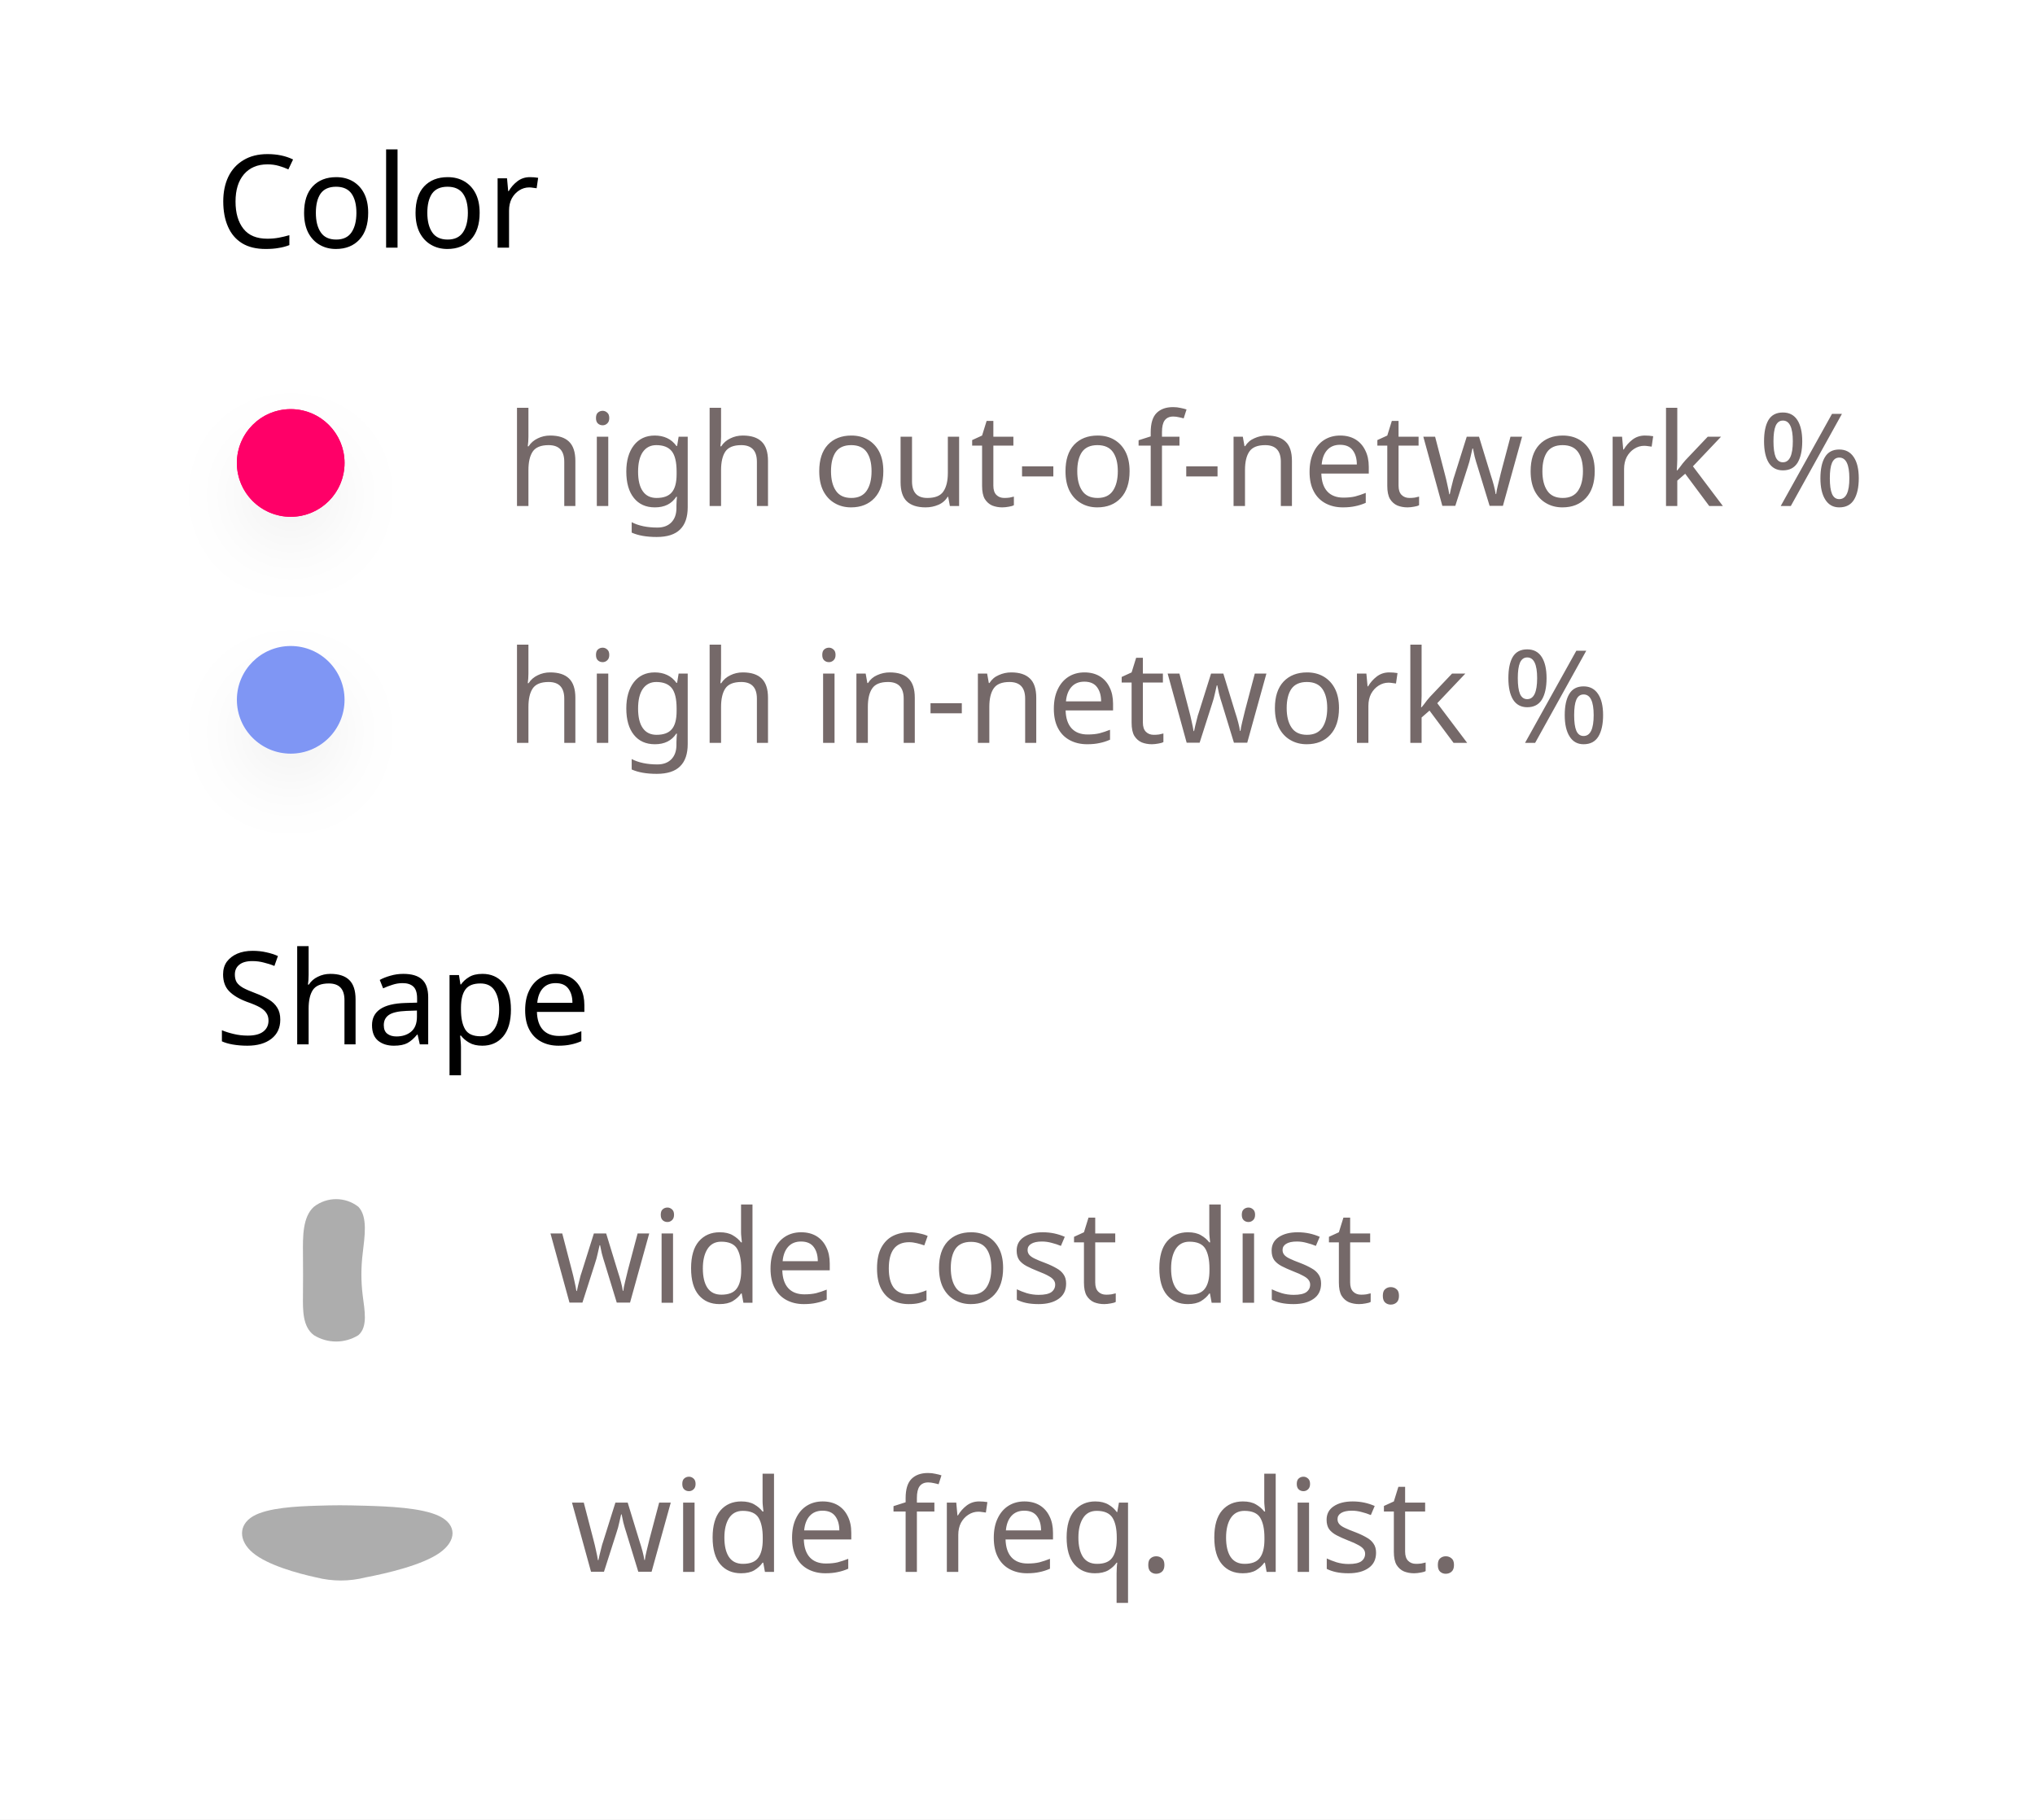
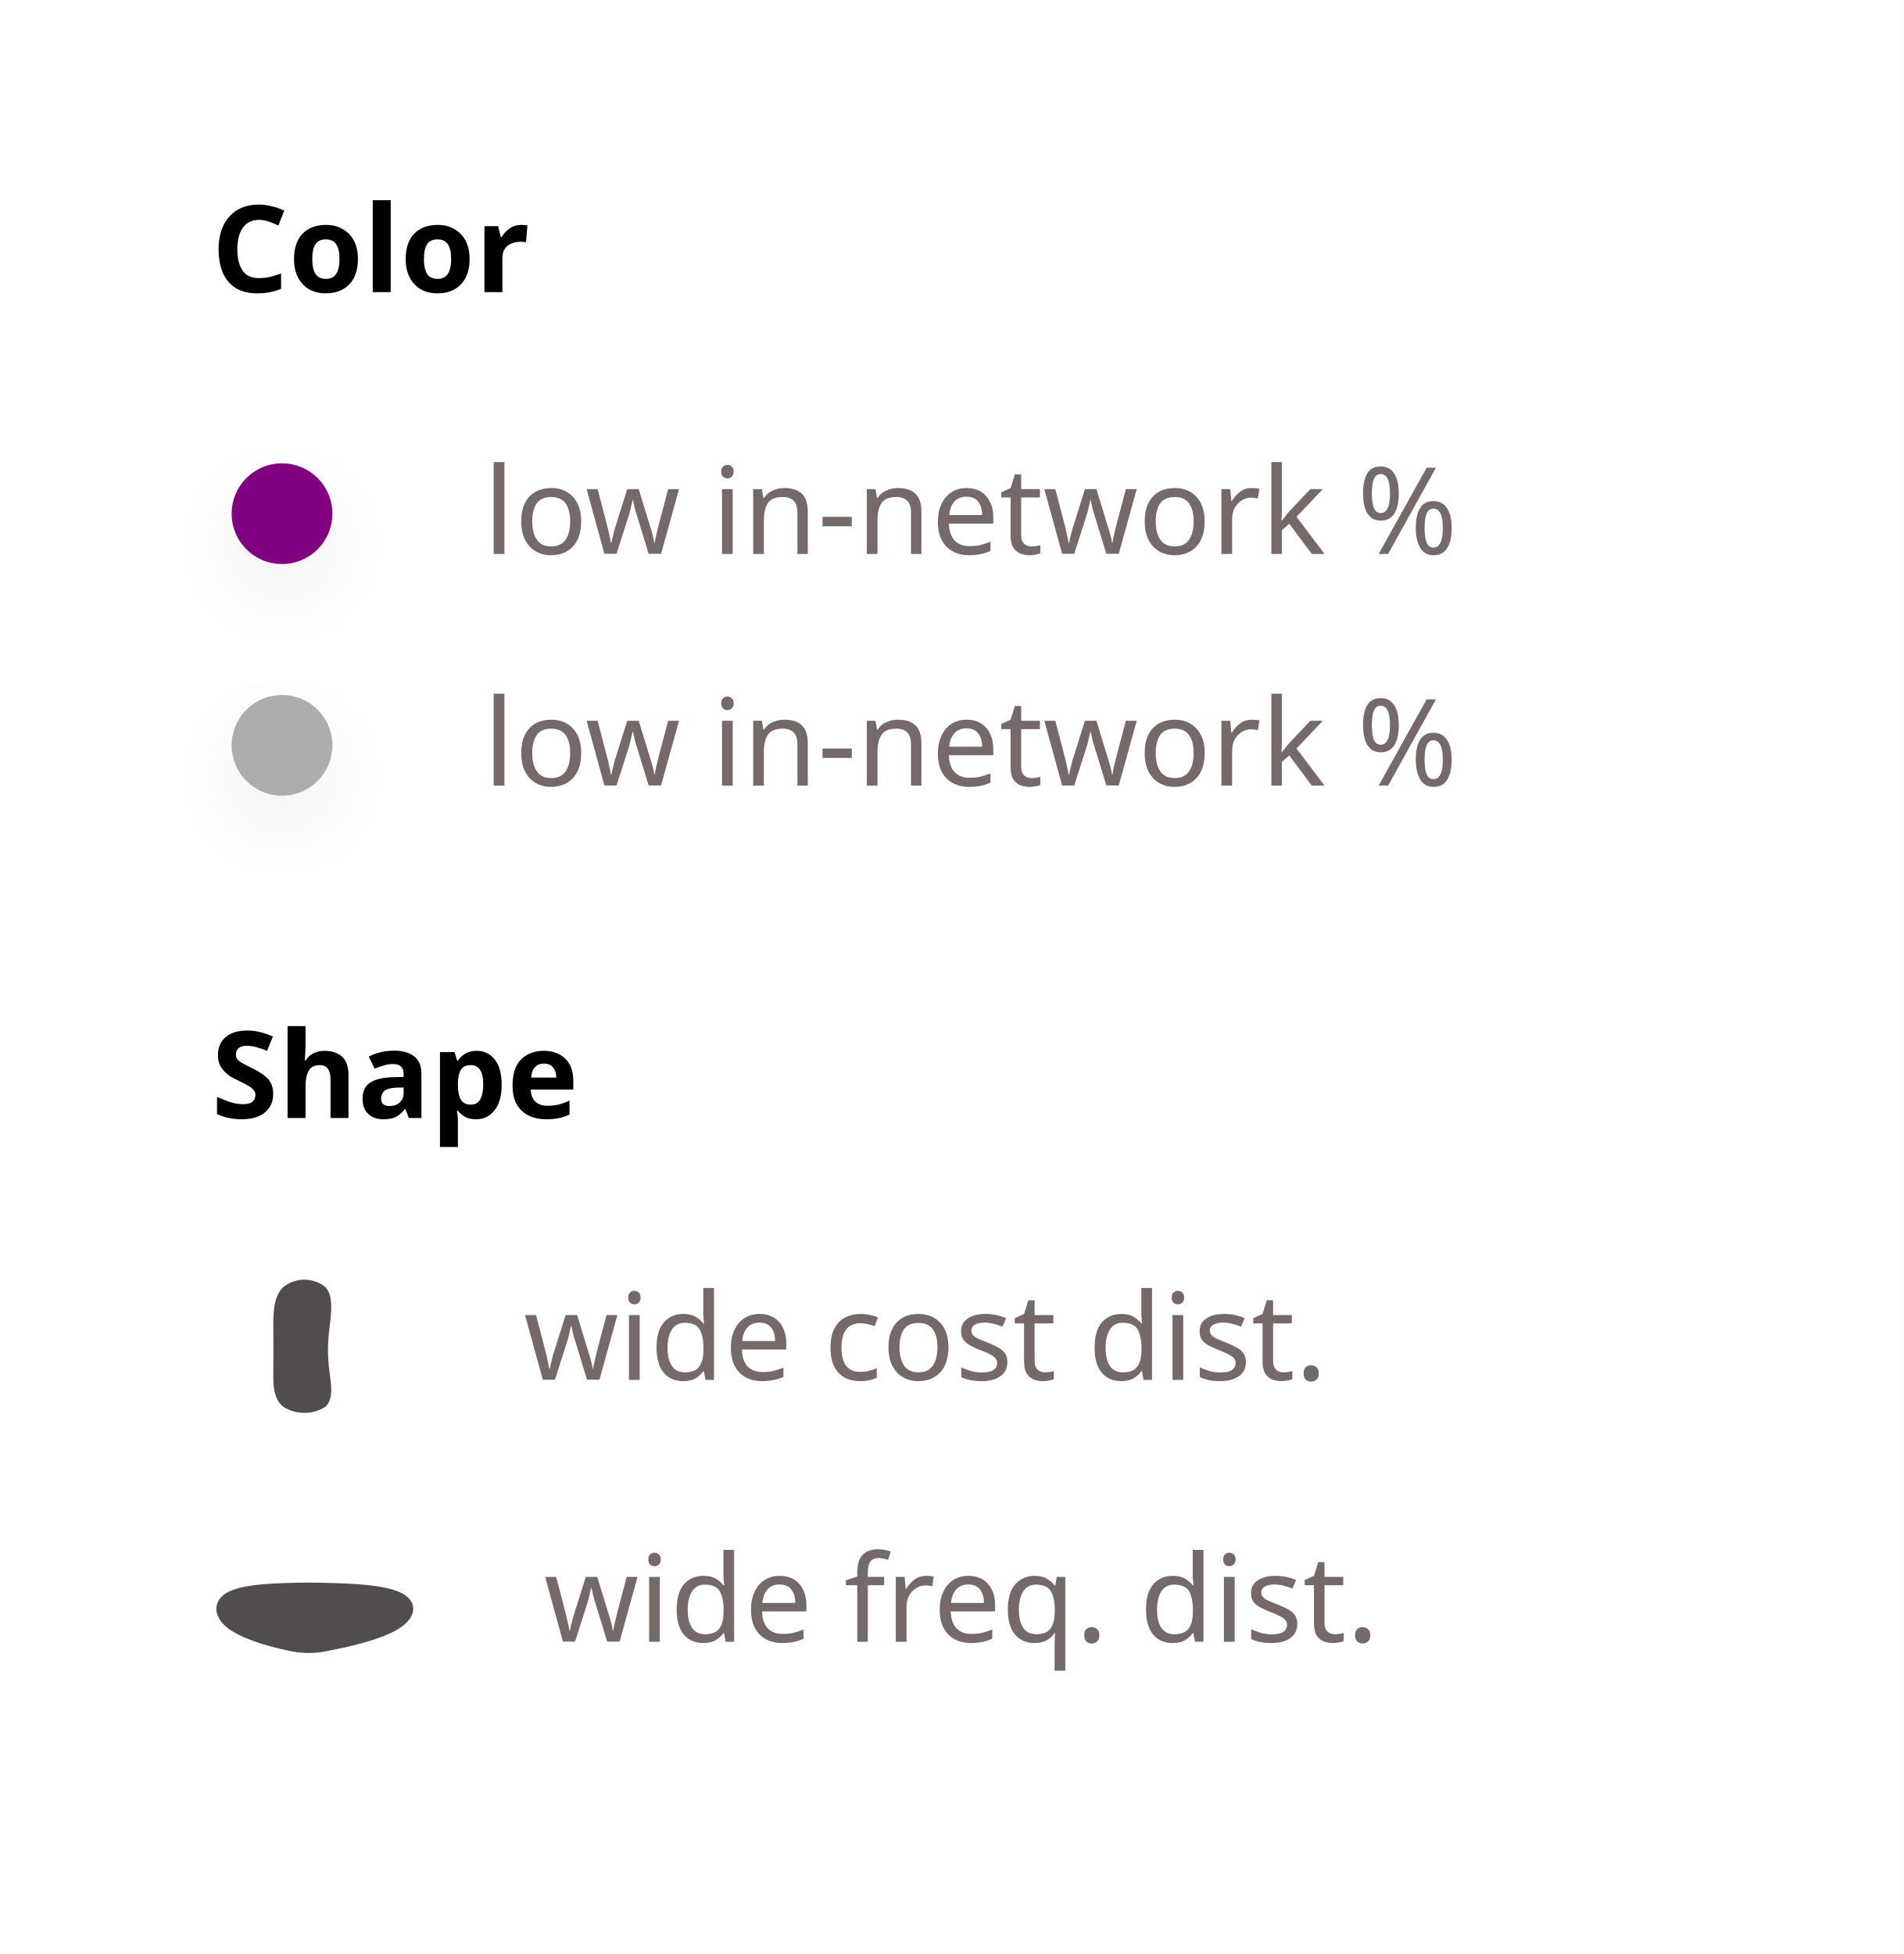
- <svg xmlns="http://www.w3.org/2000/svg" width="189" height="169" viewBox="0 0 189 169">
+ <svg xmlns="http://www.w3.org/2000/svg" width="189" height="194" viewBox="0 0 189 194">
  <defs>
-     <style>
-       .cls-1 {
-         clip-path: url(#clip-legend-one);
-       }
- 
-       .cls-2 {
-         fill: #ff0068;
-         stroke: #ff0068;
-       }
- 
-       .cls-3 {
-         fill: #756969;
-       }
- 
-       .cls-3, .cls-6 {
-         font-size: 12px;
-         font-family: Karla-Regular, Karla;
-       }
- 
-       .cls-4 {
-         fill: #7f96f4;
-       }
- 
-       .cls-5 {
-         fill: #adadad;
-       }
- 
-       .cls-7 {
-         stroke: none;
-       }
- 
-       .cls-8 {
-         fill: none;
-       }
- 
-       .cls-9 {
-         fill: #fff;
-       }
- 
-       .cls-10 {
-         filter: url(#Ellipse_2014);
-       }
- 
-       .cls-11 {
-         filter: url(#Ellipse_2013);
-       }
-     </style>
-     <filter id="Ellipse_2013" x="13" y="32" width="28" height="28" filterUnits="userSpaceOnUse">
+     <filter id="Ellipse_2013" x="14" y="40" width="28" height="28" filterUnits="userSpaceOnUse">
      <feOffset dy="3" input="SourceAlpha" />
      <feGaussianBlur stdDeviation="3" result="blur" />
      <feFlood flood-opacity="0.051" />
      <feComposite operator="in" in2="blur" />
      <feComposite in="SourceGraphic" />
    </filter>
-     <filter id="Ellipse_2014" x="13" y="54" width="28" height="28" filterUnits="userSpaceOnUse">
+     <filter id="Ellipse_2014" x="14" y="63" width="28" height="28" filterUnits="userSpaceOnUse">
      <feOffset dy="3" input="SourceAlpha" />
      <feGaussianBlur stdDeviation="3" result="blur-2" />
      <feFlood flood-opacity="0.051" />
      <feComposite operator="in" in2="blur-2" />
      <feComposite in="SourceGraphic" />
    </filter>
    <clipPath id="clip-legend-one">
-       <rect width="189" height="169" />
+       <rect width="189" height="194" />
    </clipPath>
  </defs>
-   <g id="legend-one" class="cls-1">
-     <rect class="cls-9" width="189" height="169" />
-     <g class="cls-11" transform="matrix(1, 0, 0, 1, 0, 0)">
-       <g id="Ellipse_2013-2" data-name="Ellipse 2013" class="cls-2" transform="translate(22 38)">
-         <circle class="cls-7" cx="5" cy="5" r="5" />
-         <circle class="cls-8" cx="5" cy="5" r="4.5" />
+   <g id="legend-one" clip-path="url(#clip-legend-one)">
+     <rect width="189" height="194" fill="#fff" />
+     <g id="Group_8381" data-name="Group 8381">
+       <g transform="matrix(1, 0, 0, 1, 0, 0)" filter="url(#Ellipse_2013)">
+         <circle id="Ellipse_2013-2" data-name="Ellipse 2013" cx="5" cy="5" r="5" transform="translate(23 46)" fill="purple" />
      </g>
+       <text id="low_in-network_" data-name="low in-network %" transform="translate(48 55)" fill="#756969" font-size="12" font-family="Karla-Regular, Karla">
+         <tspan x="0" y="0">low in-network %</tspan>
+       </text>
    </g>
-     <text id="high_out-of-network_" data-name="high out-of-network %" class="cls-3" transform="translate(47 47)">
-       <tspan x="0" y="0">high out-of-network %</tspan>
-     </text>
-     <g class="cls-10" transform="matrix(1, 0, 0, 1, 0, 0)">
-       <circle id="Ellipse_2014-2" data-name="Ellipse 2014" class="cls-4" cx="5" cy="5" r="5" transform="translate(22 60)" />
+     <g id="Group_8380" data-name="Group 8380">
+       <g transform="matrix(1, 0, 0, 1, 0, 0)" filter="url(#Ellipse_2014)">
+         <circle id="Ellipse_2014-2" data-name="Ellipse 2014" cx="5" cy="5" r="5" transform="translate(23 69)" fill="#adadad" />
+       </g>
+       <text id="low_in-network_2" data-name="low in-network %" transform="translate(48 78)" fill="#756969" font-size="12" font-family="Karla-Regular, Karla">
+         <tspan x="0" y="0">low in-network %</tspan>
+       </text>
    </g>
-     <text id="high_in-network_" data-name="high in-network %" class="cls-3" transform="translate(47 69)">
-       <tspan x="0" y="0">high in-network %</tspan>
-     </text>
-     <text id="wide_cost_dist." data-name="wide cost dist." class="cls-3" transform="translate(51 121)">
+     <text id="wide_cost_dist." data-name="wide cost dist." transform="translate(52 137)" fill="#756969" font-size="12" font-family="Karla-Regular, Karla">
      <tspan x="0" y="0">wide cost dist.</tspan>
    </text>
-     <path id="Path_5726" data-name="Path 5726" class="cls-5" d="M357.637,42.191c-.013-1.5-.039-3.372,1.022-4.31a3.363,3.363,0,0,1,4.118,0c.908.938.578,2.814.412,4.31a15.778,15.778,0,0,0,0,3.951c.166,1.338.5,2.9-.412,3.675a3.917,3.917,0,0,1-4.118,0c-1.061-.779-1.035-2.337-1.022-3.675s.014-2.455,0-3.951" transform="translate(-329.5 74.199)" />
-     <path id="Path_5724" data-name="Path 5724" class="cls-5" d="M.043,8.086C.1,6.068.216,2.832,1.016,1.214S3.3-.4,4.427,1.214,6.316,6.068,6.7,8.086a9.288,9.288,0,0,1,0,4.583c-.382,1.765-1.146,4.5-2.271,5.861s-2.611,1.365-3.411,0S.1,14.434.043,12.669s-.057-2.565,0-4.583" transform="translate(42.031 139.81) rotate(90)" />
-     <text id="wide_freq._dist." data-name="wide freq. dist." class="cls-3" transform="translate(53 146)">
+     <path id="Path_5726" data-name="Path 5726" d="M357.637,42.191c-.013-1.5-.039-3.372,1.022-4.31a3.363,3.363,0,0,1,4.118,0c.908.938.578,2.814.412,4.31a15.778,15.778,0,0,0,0,3.951c.166,1.338.5,2.9-.412,3.675a3.917,3.917,0,0,1-4.118,0c-1.061-.779-1.035-2.337-1.022-3.675s.014-2.455,0-3.951" transform="translate(-330.5 89.875)" fill="#514d4d" />
+     <path id="Path_5724" data-name="Path 5724" d="M.043,8.086C.1,6.068.216,2.832,1.016,1.214S3.3-.4,4.427,1.214,6.316,6.068,6.7,8.086a9.288,9.288,0,0,1,0,4.583c-.382,1.765-1.146,4.5-2.271,5.861s-2.611,1.365-3.411,0S.1,14.434.043,12.669s-.057-2.565,0-4.583" transform="translate(41.031 157.125) rotate(90)" fill="#514d4d" />
+     <text id="wide_freq._dist." data-name="wide freq. dist." transform="translate(54 163)" fill="#756969" font-size="12" font-family="Karla-Regular, Karla">
      <tspan x="0" y="0">wide freq. dist.</tspan>
    </text>
-     <g id="Group_8349" data-name="Group 8349" transform="translate(-4 -15)">
-       <text id="Color" class="cls-6" transform="translate(24 38)">
-         <tspan x="0" y="0">Color</tspan>
-       </text>
-     </g>
-     <g id="Group_8350" data-name="Group 8350" transform="translate(-4 59)">
-       <text id="Shape" class="cls-6" transform="translate(24 38)">
-         <tspan x="0" y="0">Shape</tspan>
-       </text>
-     </g>
+     <text id="Color" transform="translate(21 29)" font-size="12" font-family="Karla-Bold, Karla" font-weight="700">
+       <tspan x="0" y="0">Color</tspan>
+     </text>
+     <text id="Shape" transform="translate(21 111)" font-size="12" font-family="Karla-Bold, Karla" font-weight="700">
+       <tspan x="0" y="0">Shape</tspan>
+     </text>
  </g>
</svg>
